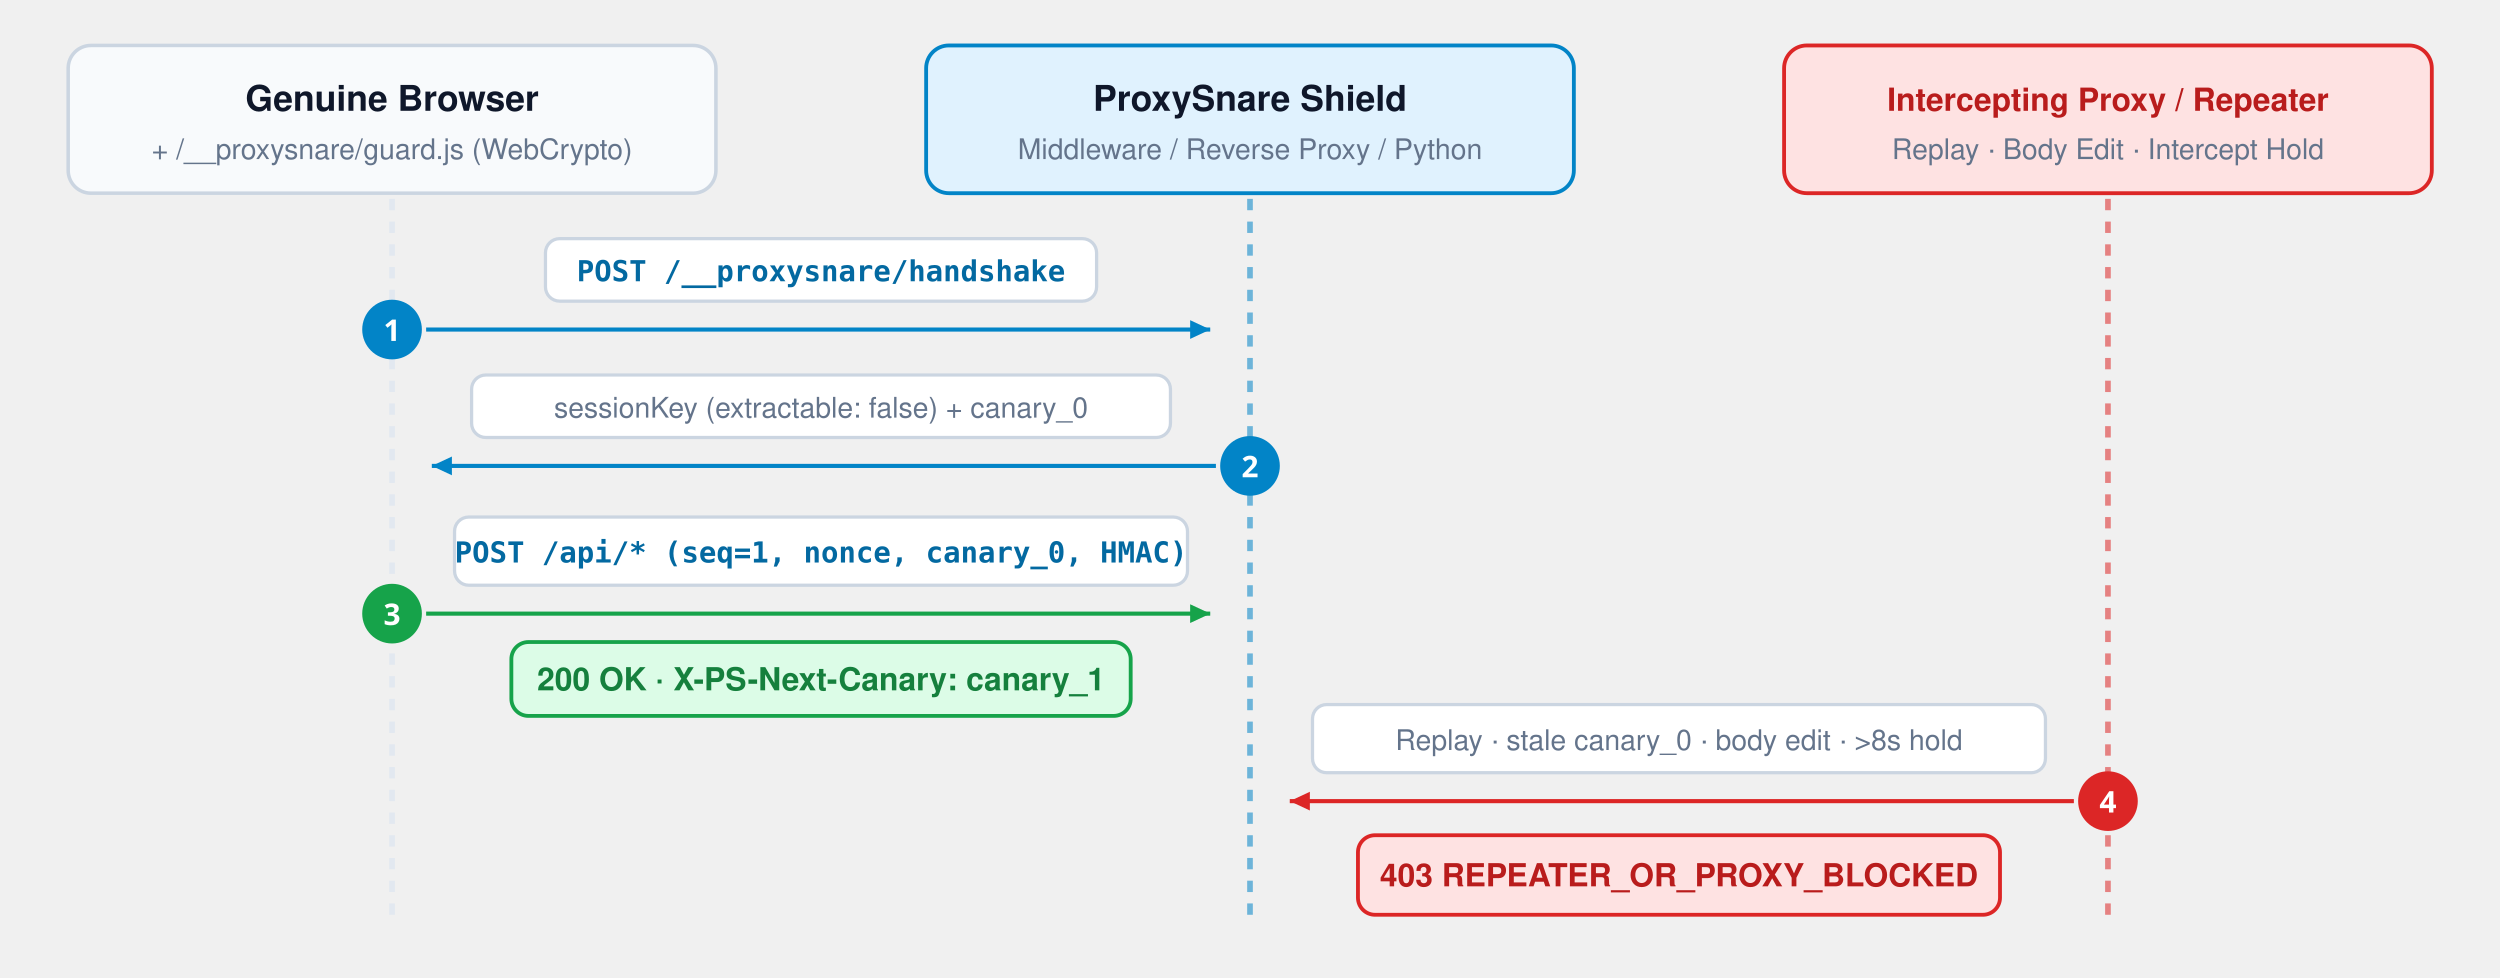
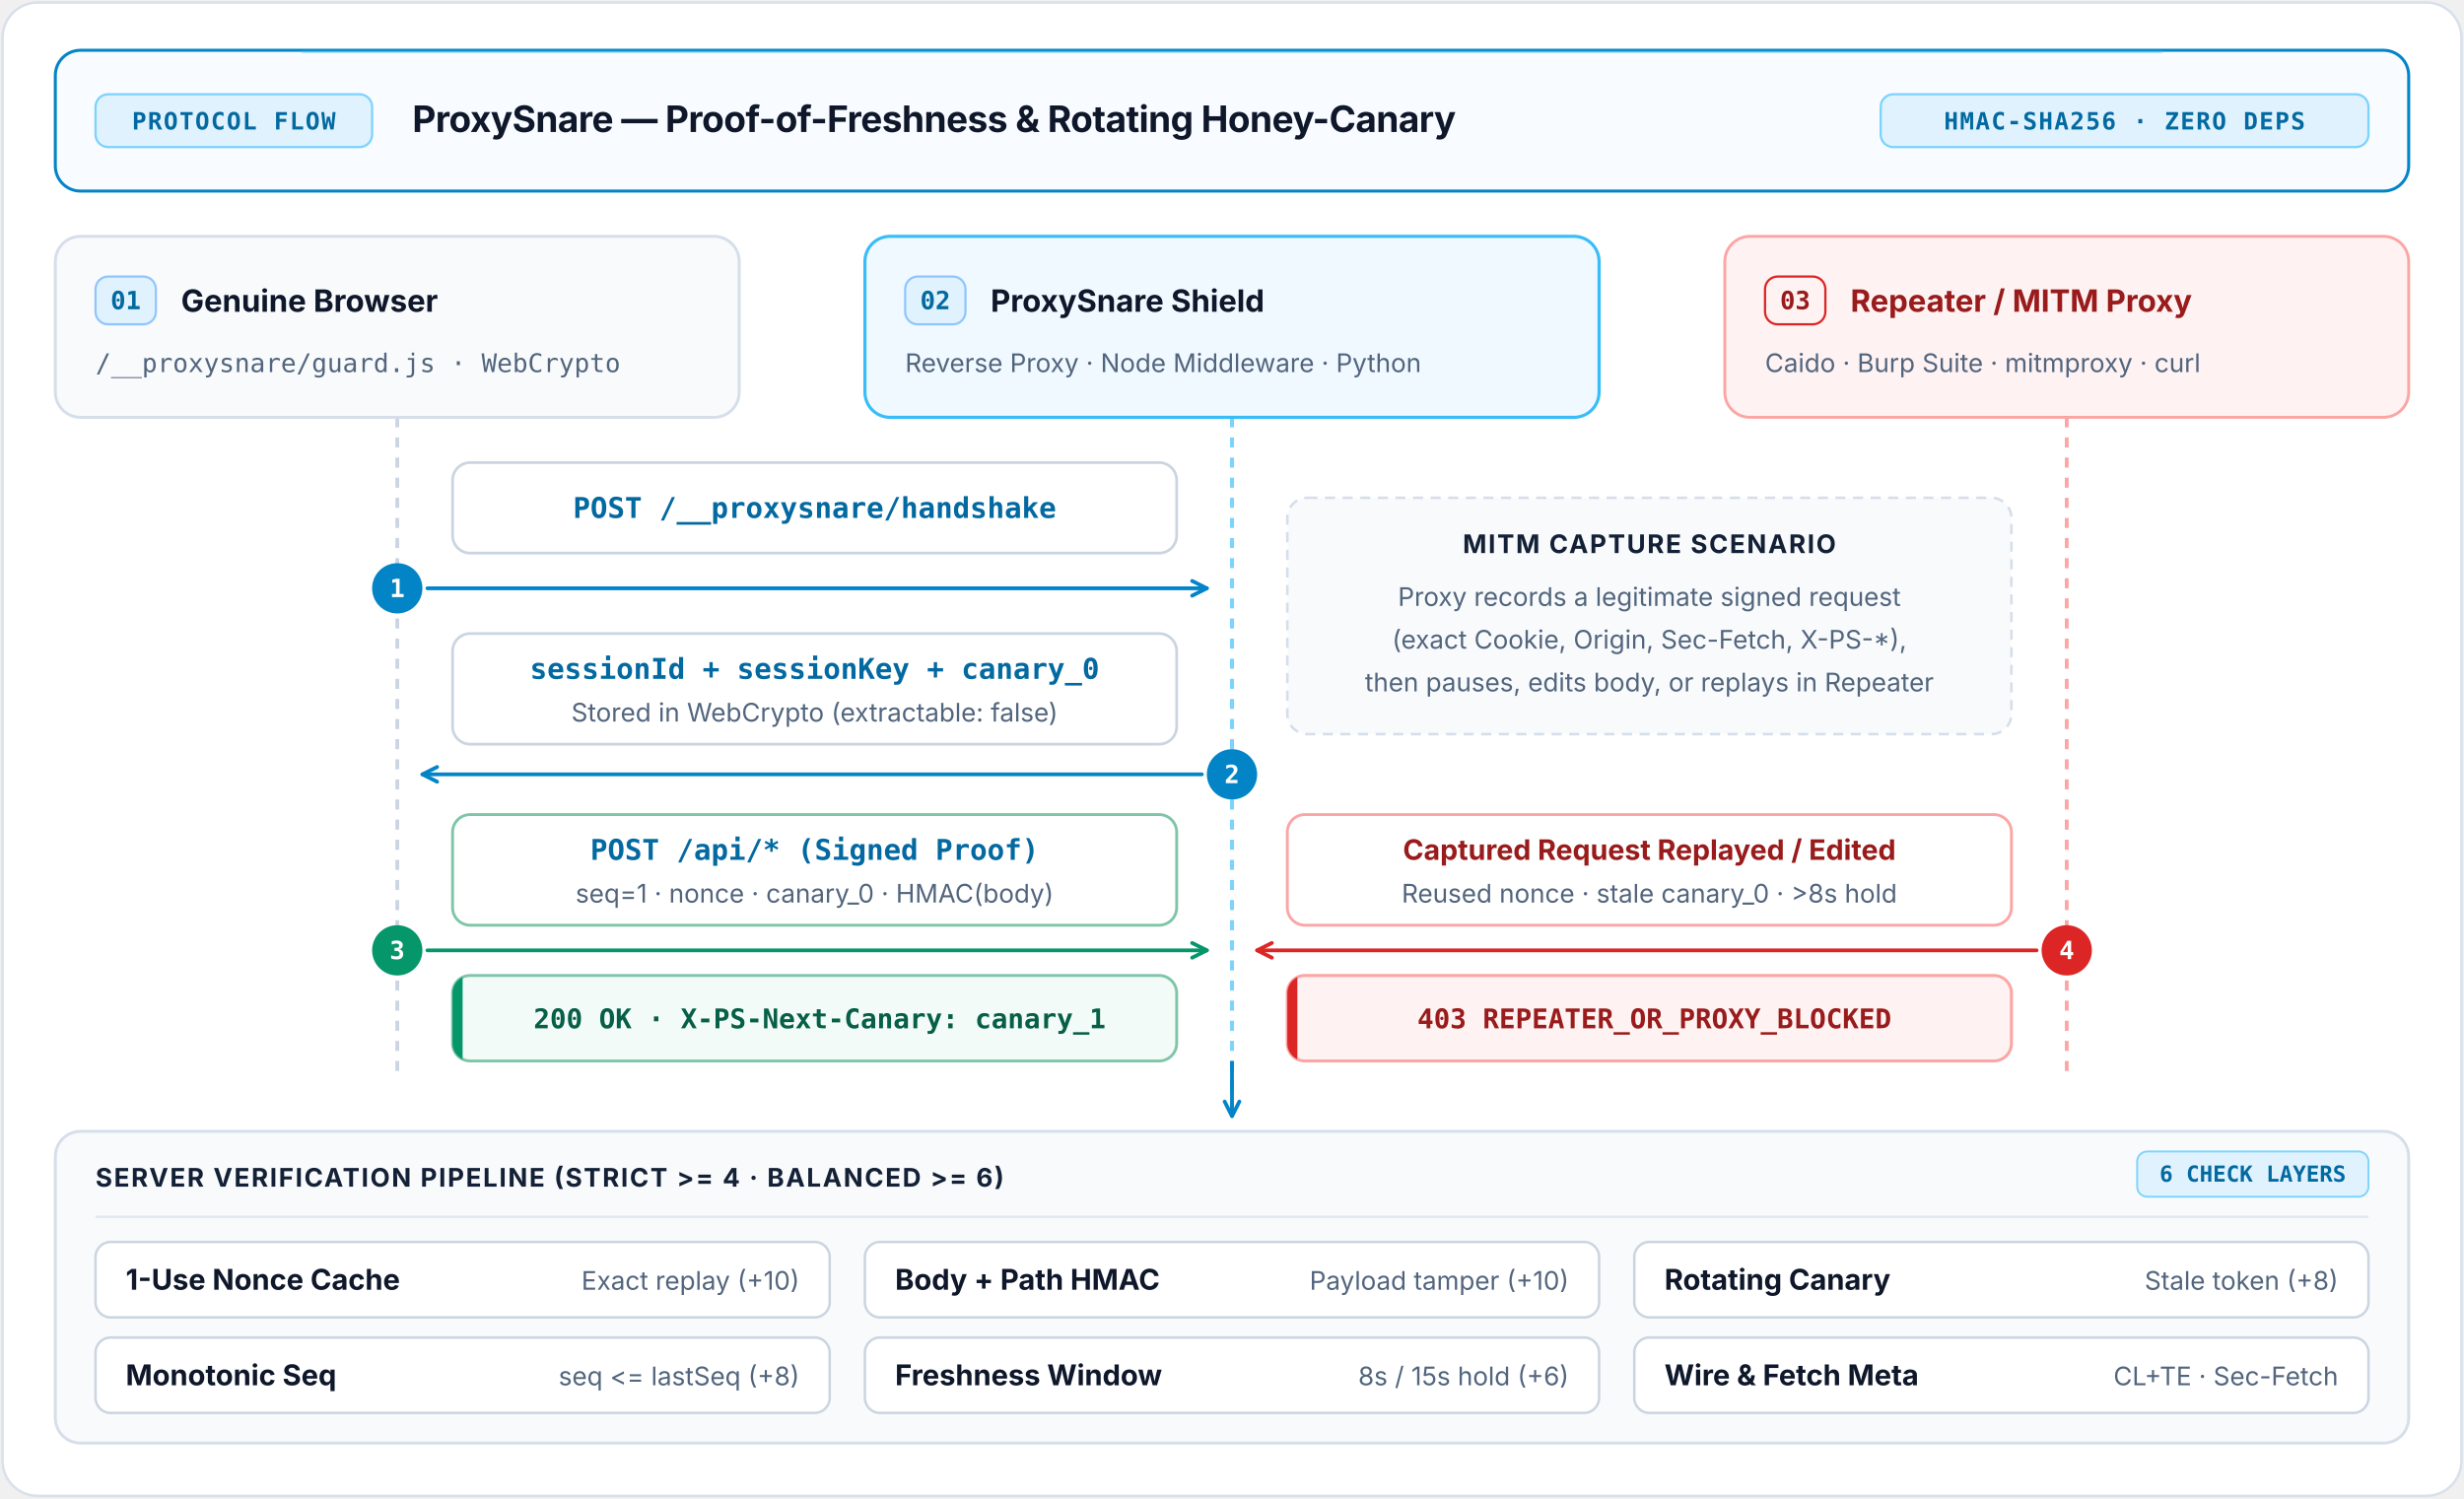
- <svg xmlns="http://www.w3.org/2000/svg" width="880" height="344" viewBox="0 0 880 344" role="img" aria-label="ProxySnare Protocol-Level Anti-Repeater Sequence">
+ <svg xmlns="http://www.w3.org/2000/svg" width="980" height="596" viewBox="0 0 980 596" role="img" aria-label="ProxySnare Protocol-Level Anti-Repeater Architecture">
  <defs>
-     <marker id="arr" viewBox="0 0 10 10" refX="8.5" refY="5" markerWidth="6.5" markerHeight="6.5" orient="auto-start-reverse">
-       <path d="M 1 1.5 L 8.5 5 L 1 8.5 z" fill="#64748B" />
+     <marker id="ps-acc-light" viewBox="0 0 10 10" refX="7.5" refY="5" markerWidth="6.5" markerHeight="6.5" orient="auto">
+       <path d="M 1.5 2 L 7.5 5 L 1.5 8" fill="none" stroke="#0284C7" stroke-width="1.55" stroke-linecap="round" stroke-linejoin="round" />
    </marker>
-     <marker id="arr-acc" viewBox="0 0 10 10" refX="8.5" refY="5" markerWidth="6.5" markerHeight="6.5" orient="auto-start-reverse">
-       <path d="M 1 1.5 L 8.5 5 L 1 8.5 z" fill="#0284C7" />
+     <marker id="ps-ok-light" viewBox="0 0 10 10" refX="7.5" refY="5" markerWidth="6.5" markerHeight="6.5" orient="auto">
+       <path d="M 1.5 2 L 7.5 5 L 1.5 8" fill="none" stroke="#059669" stroke-width="1.55" stroke-linecap="round" stroke-linejoin="round" />
    </marker>
-     <marker id="arr-ok" viewBox="0 0 10 10" refX="8.5" refY="5" markerWidth="6.5" markerHeight="6.5" orient="auto-start-reverse">
-       <path d="M 1 1.5 L 8.5 5 L 1 8.5 z" fill="#16A34A" />
+     <marker id="ps-deny-light" viewBox="0 0 10 10" refX="7.5" refY="5" markerWidth="6.5" markerHeight="6.5" orient="auto">
+       <path d="M 1.5 2 L 7.5 5 L 1.5 8" fill="none" stroke="#DC2626" stroke-width="1.55" stroke-linecap="round" stroke-linejoin="round" />
    </marker>
-     <marker id="arr-deny" viewBox="0 0 10 10" refX="8.5" refY="5" markerWidth="6.5" markerHeight="6.5" orient="auto-start-reverse">
-       <path d="M 1 1.5 L 8.5 5 L 1 8.5 z" fill="#DC2626" />
-     </marker>
+     <clipPath id="ps-clip-ok-light">
+       <rect x="180" y="388" width="288" height="34" rx="7" />
+     </clipPath>
+     <clipPath id="ps-clip-dn-light">
+       <rect x="512" y="388" width="288" height="34" rx="7" />
+     </clipPath>
    <style>
-       .card { fill: #F8FAFC; stroke: #CBD5E1; stroke-width: 1.25; }
-       .sub  { fill: #FFFFFF; stroke: #CBD5E1; stroke-width: 1.15; }
-       .acc  { fill: #E0F2FE; stroke: #0284C7; stroke-width: 1.35; }
-       .ok   { fill: #DCFCE7; stroke: #16A34A; stroke-width: 1.35; }
-       .deny { fill: #FEE2E2; stroke: #DC2626; stroke-width: 1.35; }
-       .t    { font-family: -apple-system, BlinkMacSystemFont, "Segoe UI", Helvetica, Arial, sans-serif; font-size: 12.5px; font-weight: 700; fill: #0F172A; text-anchor: middle; }
-       .tl   { font-family: -apple-system, BlinkMacSystemFont, "Segoe UI", Helvetica, Arial, sans-serif; font-size: 12px; font-weight: 700; fill: #0F172A; text-anchor: start; }
-       .b    { font-family: -apple-system, BlinkMacSystemFont, "Segoe UI", Helvetica, Arial, sans-serif; font-size: 10.6px; fill: #334155; text-anchor: middle; }
-       .m    { font-family: -apple-system, BlinkMacSystemFont, "Segoe UI", Helvetica, Arial, sans-serif; font-size: 10px; fill: #64748B; text-anchor: middle; }
-       .mono { font-family: ui-monospace, SFMono-Regular, Menlo, Consolas, monospace; font-size: 10.2px; font-weight: 600; fill: #0369A1; text-anchor: middle; }
-       .ok-t { font-family: -apple-system, BlinkMacSystemFont, "Segoe UI", Helvetica, Arial, sans-serif; font-size: 11.2px; font-weight: 700; fill: #15803D; text-anchor: middle; }
-       .dn-t { font-family: -apple-system, BlinkMacSystemFont, "Segoe UI", Helvetica, Arial, sans-serif; font-size: 11.2px; font-weight: 700; fill: #B91C1C; text-anchor: middle; }
-       .kicker { font-family: -apple-system, BlinkMacSystemFont, "Segoe UI", Helvetica, Arial, sans-serif; font-size: 9.5px; font-weight: 700; letter-spacing: 0.7px; fill: #0369A1; text-anchor: middle; }
-       .e    { fill: none; stroke: #64748B; stroke-width: 1.35; }
-       .ea   { fill: none; stroke: #0284C7; stroke-width: 1.45; }
-       .eok  { fill: none; stroke: #16A34A; stroke-width: 1.45; }
-       .edn  { fill: none; stroke: #DC2626; stroke-width: 1.45; }
+       .sans { font-family: -apple-system, BlinkMacSystemFont, "Segoe UI", Inter, Helvetica, Arial, sans-serif; }
+       .mono { font-family: ui-monospace, SFMono-Regular, "SF Mono", Menlo, Consolas, monospace; }
+       .hub-title { font-size: 14.5px; font-weight: 700; fill: #0F172A; letter-spacing: -0.2px; }
+       .badge-txt { font-size: 9.5px; font-weight: 700; fill: #0369A1; letter-spacing: 0.55px; text-anchor: middle; }
+       .step-num  { font-size: 10px; font-weight: 700; fill: #0369A1; text-anchor: middle; }
+       .actor-hdr { font-size: 12.2px; font-weight: 700; fill: #0F172A; }
+       .actor-dn  { font-size: 12.2px; font-weight: 700; fill: #991B1B; }
+       .card-cmd  { font-size: 11.4px; font-weight: 700; fill: #0369A1; text-anchor: middle; }
+       .card-ttl  { font-size: 11.4px; font-weight: 700; fill: #0F172A; }
+       .body      { font-size: 10.8px; font-weight: 400; fill: #334155; }
+       .muted     { font-size: 10.2px; font-weight: 400; fill: #52657D; }
+       .muted-c   { font-size: 10.2px; font-weight: 400; fill: #52657D; text-anchor: middle; }
+       .ok-t      { font-size: 10.8px; font-weight: 700; fill: #065F46; text-anchor: middle; }
+       .dn-t      { font-size: 10.8px; font-weight: 700; fill: #991B1B; text-anchor: middle; }
+       .kicker    { font-size: 10.2px; font-weight: 700; fill: #132035; letter-spacing: 0.65px; }
+       .edge-acc  { fill: none; stroke: #0284C7; stroke-width: 1.5; stroke-linecap: round; }
+       .edge-ok   { fill: none; stroke: #059669; stroke-width: 1.5; stroke-linecap: round; }
+       .edge-deny { fill: none; stroke: #DC2626; stroke-width: 1.5; stroke-linecap: round; }
    </style>
  </defs>
-   <line x1="138" y1="70" x2="138" y2="324" stroke="#E2E8F0" stroke-width="2" stroke-dasharray="4 4" />
-   <line x1="440" y1="70" x2="440" y2="324" stroke="#0284C7" stroke-width="2" stroke-dasharray="4 4" opacity="0.55" />
-   <line x1="742" y1="70" x2="742" y2="324" stroke="#DC2626" stroke-width="2" stroke-dasharray="4 4" opacity="0.55" />
-   <rect class="card" x="24" y="16" width="228" height="52" rx="8" />
-   <text class="t" x="138" y="39">Genuine Browser</text>
-   <text class="m" x="138" y="56">+ /__proxysnare/guard.js (WebCrypto)</text>
-   <rect class="acc" x="326" y="16" width="228" height="52" rx="8" />
-   <text class="t" x="440" y="39">ProxySnare Shield</text>
-   <text class="m" x="440" y="56">Middleware / Reverse Proxy / Python</text>
-   <rect class="deny" x="628" y="16" width="228" height="52" rx="8" />
-   <text class="dn-t" x="742" y="39">Intercepting Proxy / Repeater</text>
-   <text class="m" x="742" y="56">Replay · Body Edit · Intercept Hold</text>
-   <rect class="sub" x="192" y="84" width="194" height="22" rx="5" />
-   <text class="mono" x="289" y="99">POST /__proxysnare/handshake</text>
-   <circle cx="138" cy="116" r="10.5" fill="#0284C7" />
-   <text x="138" y="120" font-family="sans-serif" font-size="10.5" font-weight="700" fill="#fff" text-anchor="middle">1</text>
-   <line class="ea" x1="150" y1="116" x2="426" y2="116" marker-end="url(#arr-acc)" />
-   <rect class="sub" x="166" y="132" width="246" height="22" rx="5" />
-   <text class="m" x="289" y="147">sessionKey (extractable: false) + canary_0</text>
-   <circle cx="440" cy="164" r="10.5" fill="#0284C7" />
-   <text x="440" y="168" font-family="sans-serif" font-size="10.5" font-weight="700" fill="#fff" text-anchor="middle">2</text>
-   <line class="ea" x1="428" y1="164" x2="152" y2="164" marker-end="url(#arr-acc)" />
-   <rect class="sub" x="160" y="182" width="258" height="24" rx="5" />
-   <text class="mono" x="289" y="198">POST /api/* (seq=1, nonce, canary_0, HMAC)</text>
-   <circle cx="138" cy="216" r="10.5" fill="#16A34A" />
-   <text x="138" y="220" font-family="sans-serif" font-size="10.5" font-weight="700" fill="#fff" text-anchor="middle">3</text>
-   <line class="eok" x1="150" y1="216" x2="426" y2="216" marker-end="url(#arr-ok)" />
-   <rect class="ok" x="180" y="226" width="218" height="26" rx="6" />
-   <text class="ok-t" x="289" y="243">200 OK · X-PS-Next-Canary: canary_1</text>
-   <rect class="sub" x="462" y="248" width="258" height="24" rx="5" />
-   <text class="m" x="591" y="264">Replay · stale canary_0 · body edit · &gt;8s hold</text>
-   <circle cx="742" cy="282" r="10.5" fill="#DC2626" />
-   <text x="742" y="286" font-family="sans-serif" font-size="10.5" font-weight="700" fill="#fff" text-anchor="middle">4</text>
-   <line class="edn" x1="730" y1="282" x2="454" y2="282" marker-end="url(#arr-deny)" />
-   <rect class="deny" x="478" y="294" width="226" height="28" rx="6" />
-   <text class="dn-t" x="591" y="312">403 REPEATER_OR_PROXY_BLOCKED</text>
+   <rect x="1" y="1" width="978" height="594" rx="14" fill="#FFFFFF" stroke="#D8E0EA" stroke-width="1" />
+   <g id="ps-header">
+     <rect x="22" y="20" width="936" height="56" rx="10" fill="#F8FBFF" stroke="#0284C7" stroke-width="1.2" />
+     <line x1="120" y1="20.6" x2="860" y2="20.6" stroke="#38BDF8" stroke-width="1" opacity="0.4" />
+     <rect x="38" y="37.5" width="110" height="21" rx="5" fill="#E0F2FE" stroke="#7DD3FC" stroke-width="0.9" />
+     <text class="mono badge-txt" x="93" y="51.5">PROTOCOL FLOW</text>
+     <text class="sans hub-title" x="164" y="52.5">ProxySnare — Proof-of-Freshness &amp; Rotating Honey-Canary</text>
+     <rect x="748" y="37.5" width="194" height="21" rx="5" fill="#E0F2FE" stroke="#7DD3FC" stroke-width="0.9" />
+     <text class="mono badge-txt" x="845" y="51.5">HMAC-SHA256 · ZERO DEPS</text>
+   </g>
+   <g id="ps-lifelines">
+     <line x1="158" y1="166" x2="158" y2="426" stroke="#CBD5E1" stroke-width="1.5" stroke-dasharray="4 4" />
+     <line x1="490" y1="166" x2="490" y2="444" stroke="#7DD3FC" stroke-width="1.6" stroke-dasharray="4 4" />
+     <line x1="490" y1="422" x2="490" y2="444" stroke="#0284C7" stroke-width="1.5" marker-end="url(#ps-acc-light)" />
+     <line x1="822" y1="166" x2="822" y2="426" stroke="#FCA5A5" stroke-width="1.5" stroke-dasharray="4 4" />
+   </g>
+   <g id="ps-actors">
+     <rect x="22" y="94" width="272" height="72" rx="10" fill="#F8FAFC" stroke="#D5DEE9" stroke-width="1.15" />
+     <rect x="38" y="110" width="24" height="19" rx="5" fill="#E0F2FE" stroke="#93C5FD" stroke-width="0.9" />
+     <text class="mono step-num" x="50" y="123">01</text>
+     <text class="sans actor-hdr" x="72" y="124">Genuine Browser</text>
+     <text class="mono muted" x="38" y="148">/__proxysnare/guard.js · WebCrypto</text>
+     <rect x="344" y="94" width="292" height="72" rx="10" fill="#F0F9FF" stroke="#38BDF8" stroke-width="1.25" />
+     <rect x="360" y="110" width="24" height="19" rx="5" fill="#E0F2FE" stroke="#93C5FD" stroke-width="0.9" />
+     <text class="mono step-num" x="372" y="123">02</text>
+     <text class="sans actor-hdr" x="394" y="124">ProxySnare Shield</text>
+     <text class="sans muted" x="360" y="148">Reverse Proxy · Node Middleware · Python</text>
+     <rect x="686" y="94" width="272" height="72" rx="10" fill="#FEF2F2" stroke="#FCA5A5" stroke-width="1.15" />
+     <rect x="702" y="110" width="24" height="19" rx="5" fill="#FEF2F2" stroke="#DC2626" stroke-width="0.9" />
+     <text class="mono" x="714" y="123" font-size="10" font-weight="700" fill="#991B1B" text-anchor="middle">03</text>
+     <text class="sans actor-dn" x="736" y="124">Repeater / MITM Proxy</text>
+     <text class="sans muted" x="702" y="148">Caido · Burp Suite · mitmproxy · curl</text>
+   </g>
+   <g id="ps-step1">
+     <rect x="180" y="184" width="288" height="36" rx="7" fill="#FFFFFF" stroke="#CBD5E1" stroke-width="1.1" />
+     <text class="mono card-cmd" x="324" y="206">POST /__proxysnare/handshake</text>
+     <circle cx="158" cy="234" r="10" fill="#0284C7" />
+     <text class="mono" x="158" y="237.5" font-size="10" font-weight="700" fill="#FFFFFF" text-anchor="middle">1</text>
+     <line class="edge-acc" x1="170" y1="234" x2="480" y2="234" marker-end="url(#ps-acc-light)" />
+   </g>
+   <g id="ps-step2">
+     <rect x="180" y="252" width="288" height="44" rx="7" fill="#FFFFFF" stroke="#CBD5E1" stroke-width="1.1" />
+     <text class="mono card-cmd" x="324" y="270">sessionId + sessionKey + canary_0</text>
+     <text class="sans muted-c" x="324" y="287">Stored in WebCrypto (extractable: false)</text>
+     <circle cx="490" cy="308" r="10" fill="#0284C7" />
+     <text class="mono" x="490" y="311.5" font-size="10" font-weight="700" fill="#FFFFFF" text-anchor="middle">2</text>
+     <line class="edge-acc" x1="478" y1="308" x2="168" y2="308" marker-end="url(#ps-acc-light)" />
+   </g>
+   <g id="ps-capture-note">
+     <rect x="512" y="198" width="288" height="94" rx="8" fill="#F8FAFC" stroke="#D5DEE9" stroke-width="1" stroke-dasharray="4 3" />
+     <text class="sans kicker" x="656" y="220" text-anchor="middle">MITM CAPTURE SCENARIO</text>
+     <text class="sans muted-c" x="656" y="241">Proxy records a legitimate signed request</text>
+     <text class="sans muted-c" x="656" y="258">(exact Cookie, Origin, Sec-Fetch, X-PS-*),</text>
+     <text class="sans muted-c" x="656" y="275">then pauses, edits body, or replays in Repeater</text>
+   </g>
+   <g id="ps-step3">
+     <rect x="180" y="324" width="288" height="44" rx="7" fill="#FFFFFF" stroke="#7FC5A8" stroke-width="1.15" />
+     <text class="mono card-cmd" x="324" y="342">POST /api/* (Signed Proof)</text>
+     <text class="sans muted-c" x="324" y="359">seq=1 · nonce · canary_0 · HMAC(body)</text>
+     <circle cx="158" cy="378" r="10" fill="#059669" />
+     <text class="mono" x="158" y="381.5" font-size="10" font-weight="700" fill="#FFFFFF" text-anchor="middle">3</text>
+     <line class="edge-ok" x1="170" y1="378" x2="480" y2="378" marker-end="url(#ps-ok-light)" />
+     <rect x="180" y="388" width="288" height="34" rx="7" fill="#F2FBF7" stroke="#7FC5A8" stroke-width="1.15" />
+     <g clip-path="url(#ps-clip-ok-light)">
+       <rect x="180" y="388" width="4" height="34" fill="#059669" />
+     </g>
+     <text class="mono ok-t" x="326" y="409">200 OK · X-PS-Next-Canary: canary_1</text>
+   </g>
+   <g id="ps-step4">
+     <rect x="512" y="324" width="288" height="44" rx="7" fill="#FFFFFF" stroke="#FCA5A5" stroke-width="1.15" />
+     <text class="sans" x="656" y="342" font-size="11.2" font-weight="700" fill="#991B1B" text-anchor="middle">Captured Request Replayed / Edited</text>
+     <text class="sans muted-c" x="656" y="359">Reused nonce · stale canary_0 · &gt;8s hold</text>
+     <circle cx="822" cy="378" r="10" fill="#DC2626" />
+     <text class="mono" x="822" y="381.5" font-size="10" font-weight="700" fill="#FFFFFF" text-anchor="middle">4</text>
+     <line class="edge-deny" x1="810" y1="378" x2="500" y2="378" marker-end="url(#ps-deny-light)" />
+     <rect x="512" y="388" width="288" height="34" rx="7" fill="#FEF2F2" stroke="#FCA5A5" stroke-width="1.2" />
+     <g clip-path="url(#ps-clip-dn-light)">
+       <rect x="512" y="388" width="4" height="34" fill="#DC2626" />
+     </g>
+     <text class="mono dn-t" x="658" y="409">403 REPEATER_OR_PROXY_BLOCKED</text>
+   </g>
+   <g id="ps-server-checks">
+     <rect x="22" y="450" width="936" height="124" rx="10" fill="#F8FAFC" stroke="#D5DEE9" stroke-width="1.15" />
+     <text class="sans kicker" x="38" y="472">SERVER VERIFICATION PIPELINE (STRICT &gt;= 4 · BALANCED &gt;= 6)</text>
+     <rect x="850" y="458" width="92" height="18" rx="4" fill="#E0F2FE" stroke="#7DD3FC" stroke-width="0.75" />
+     <text class="mono" x="896" y="470" font-size="8.8" font-weight="700" fill="#0369A1" text-anchor="middle">6 CHECK LAYERS</text>
+     <line x1="38" y1="484" x2="942" y2="484" stroke="#E2E8F0" stroke-width="1" />
+     <rect x="38" y="494" width="292" height="30" rx="6" fill="#FFFFFF" stroke="#CBD5E1" stroke-width="1" />
+     <text class="sans card-ttl" x="50" y="513">1-Use Nonce Cache</text>
+     <text class="sans muted" x="318" y="513" text-anchor="end">Exact replay (+10)</text>
+     <rect x="344" y="494" width="292" height="30" rx="6" fill="#FFFFFF" stroke="#CBD5E1" stroke-width="1" />
+     <text class="sans card-ttl" x="356" y="513">Body + Path HMAC</text>
+     <text class="sans muted" x="624" y="513" text-anchor="end">Payload tamper (+10)</text>
+     <rect x="650" y="494" width="292" height="30" rx="6" fill="#FFFFFF" stroke="#CBD5E1" stroke-width="1" />
+     <text class="sans card-ttl" x="662" y="513">Rotating Canary</text>
+     <text class="sans muted" x="930" y="513" text-anchor="end">Stale token (+8)</text>
+     <rect x="38" y="532" width="292" height="30" rx="6" fill="#FFFFFF" stroke="#CBD5E1" stroke-width="1" />
+     <text class="sans card-ttl" x="50" y="551">Monotonic Seq</text>
+     <text class="sans muted" x="318" y="551" text-anchor="end">seq &lt;= lastSeq (+8)</text>
+     <rect x="344" y="532" width="292" height="30" rx="6" fill="#FFFFFF" stroke="#CBD5E1" stroke-width="1" />
+     <text class="sans card-ttl" x="356" y="551">Freshness Window</text>
+     <text class="sans muted" x="624" y="551" text-anchor="end">8s / 15s hold (+6)</text>
+     <rect x="650" y="532" width="292" height="30" rx="6" fill="#FFFFFF" stroke="#CBD5E1" stroke-width="1" />
+     <text class="sans card-ttl" x="662" y="551">Wire &amp; Fetch Meta</text>
+     <text class="sans muted" x="930" y="551" text-anchor="end">CL+TE · Sec-Fetch</text>
+   </g>
</svg>
